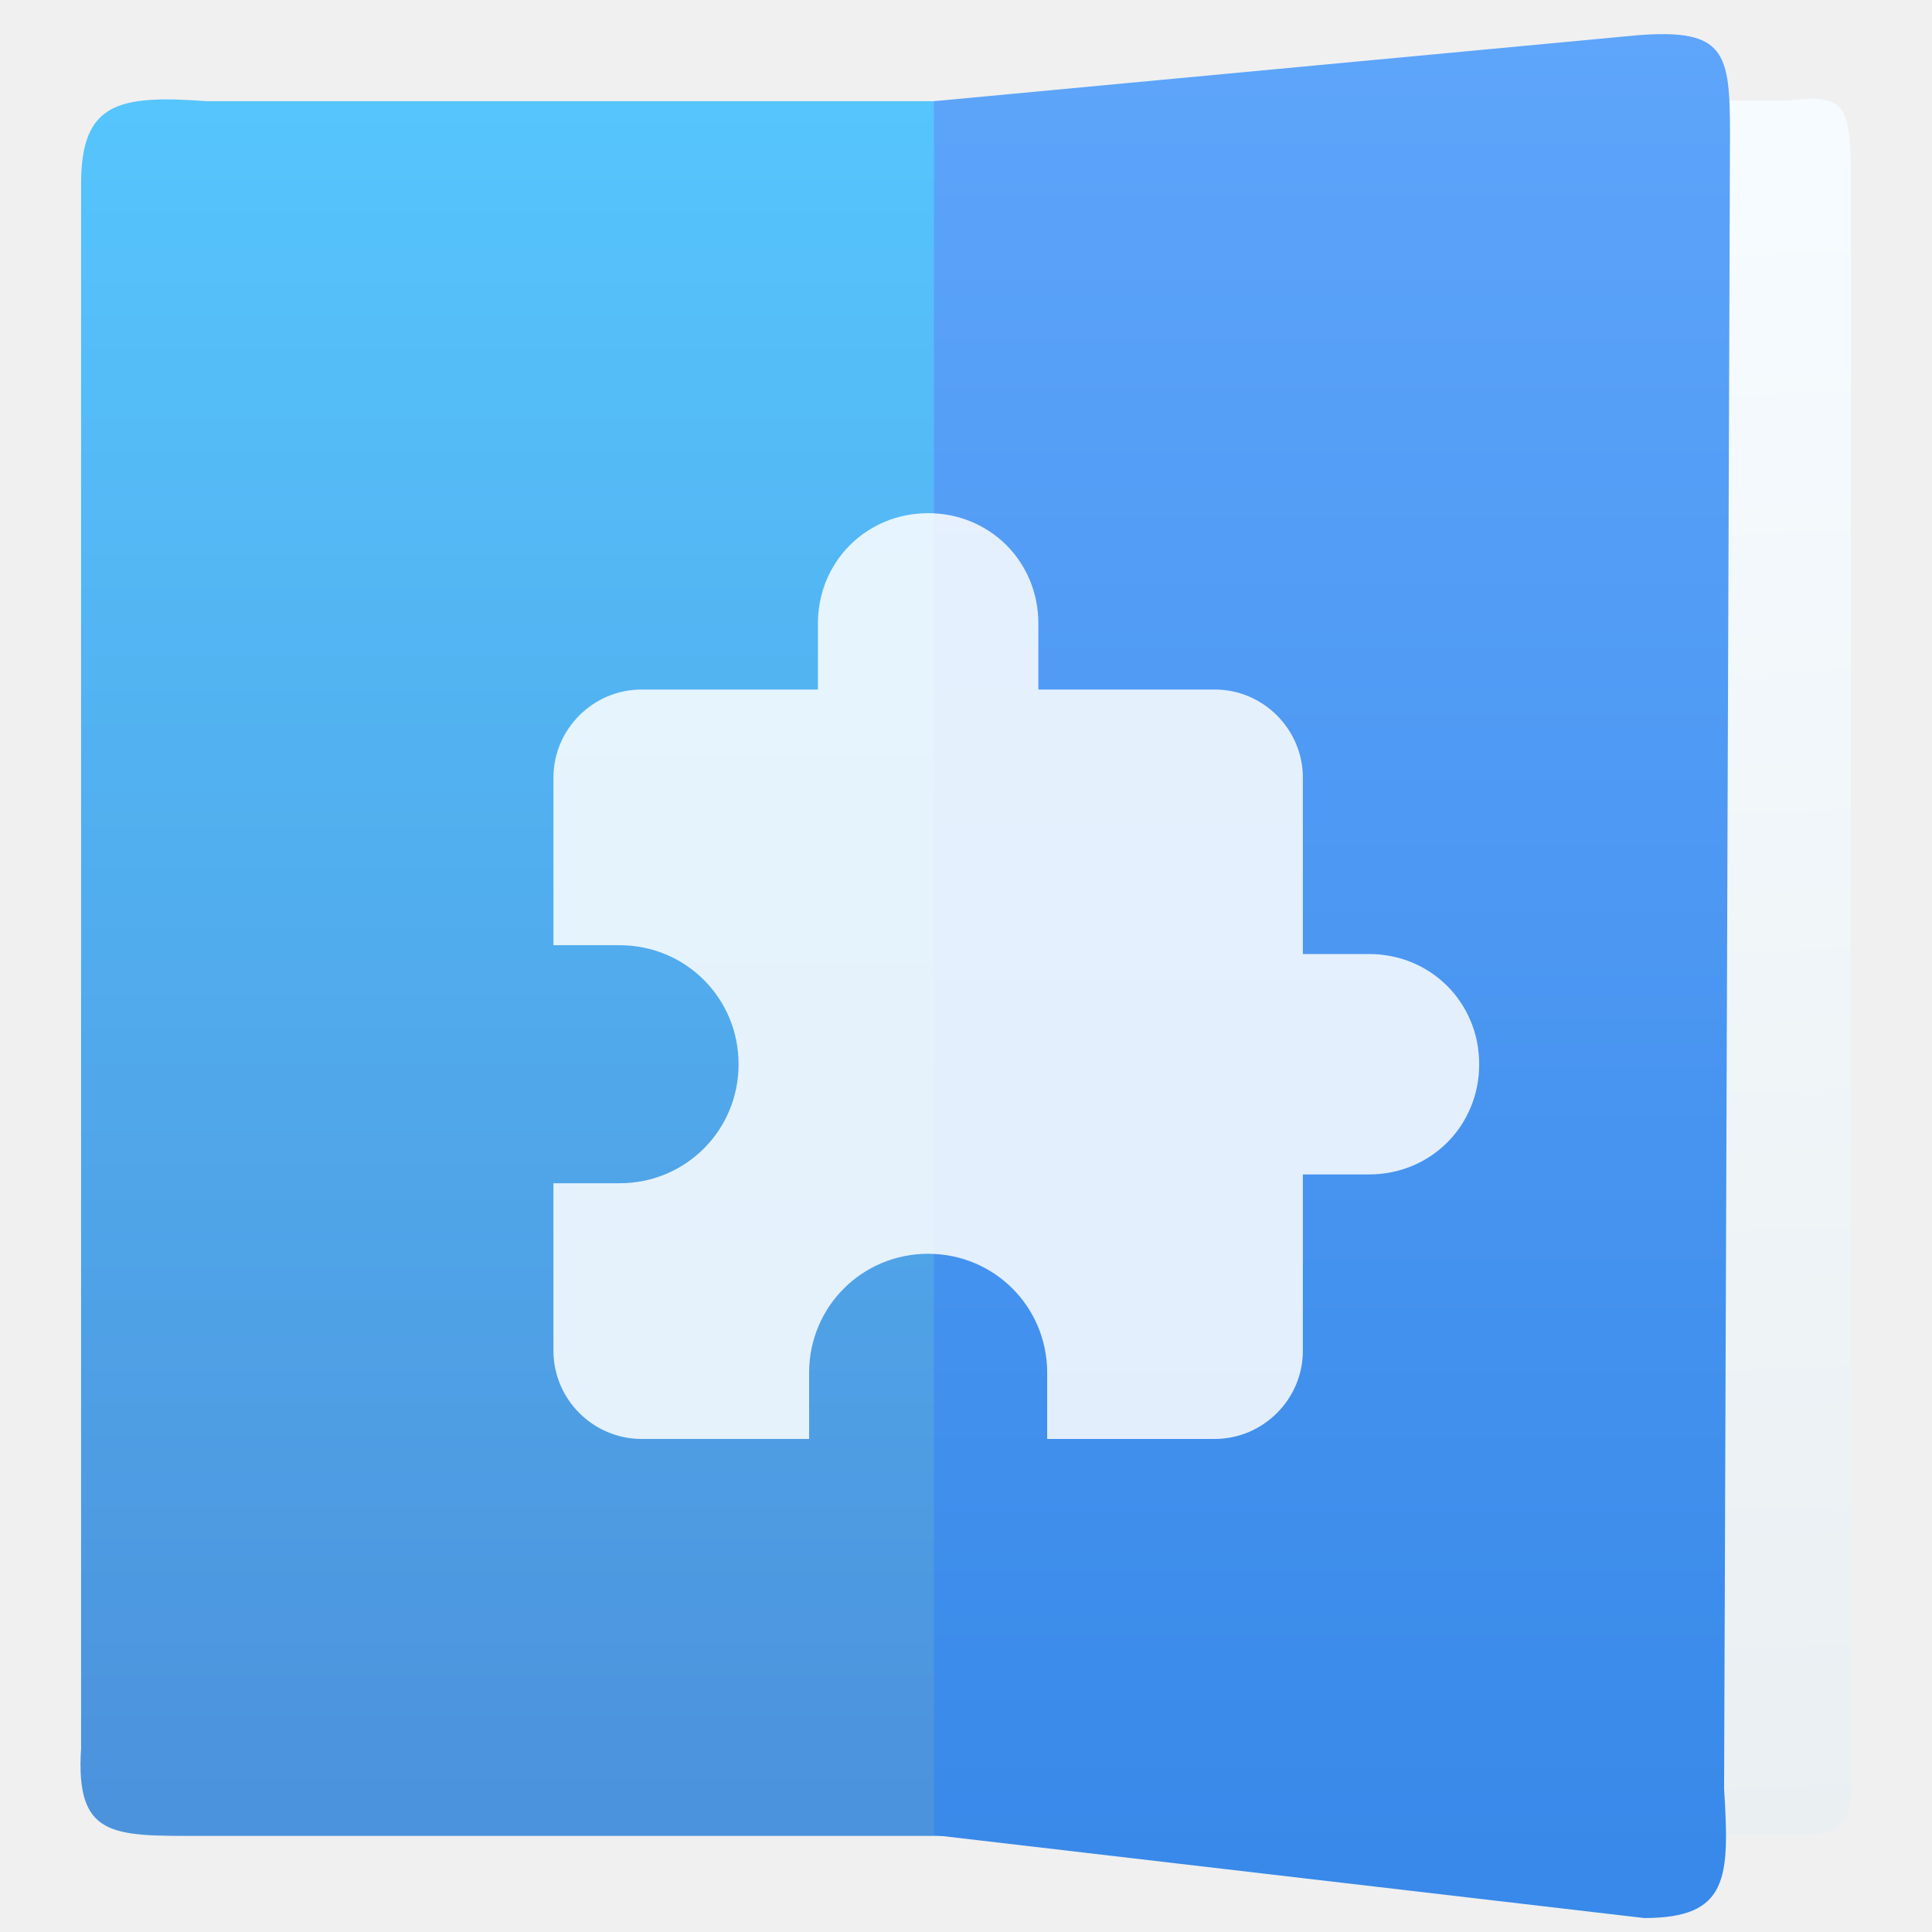
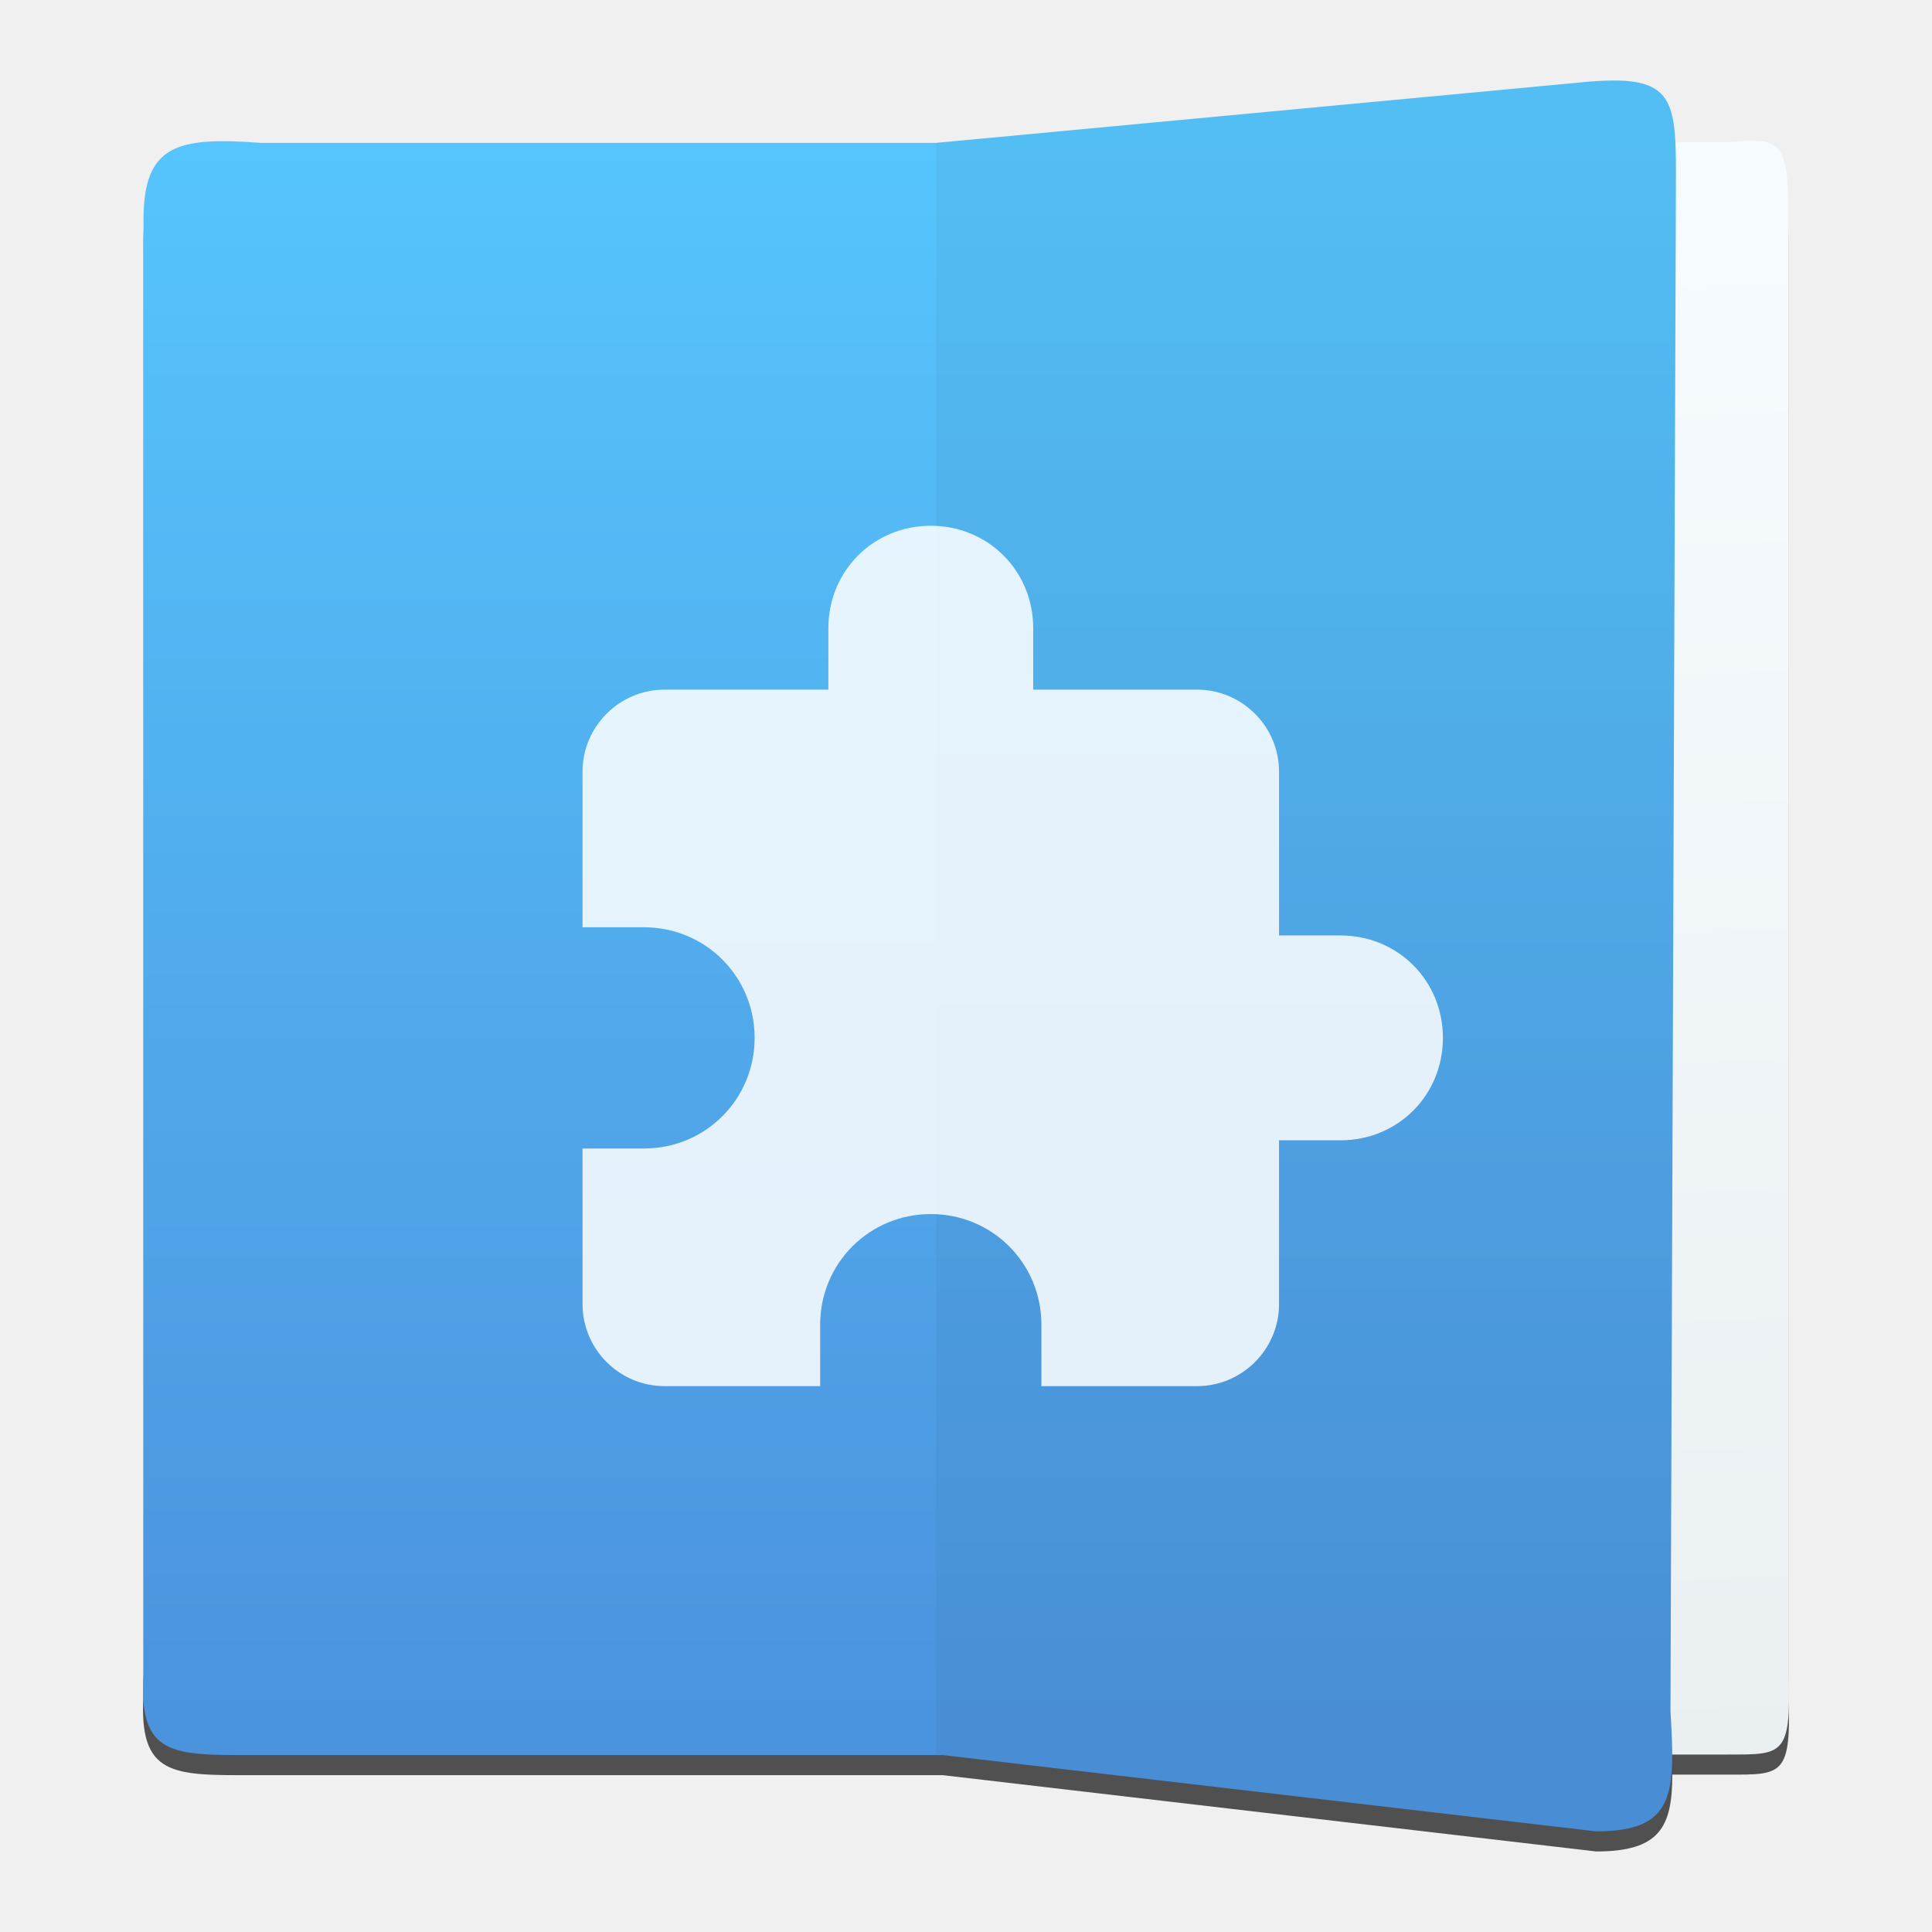
<svg xmlns="http://www.w3.org/2000/svg" xmlns:ns2="http://www.openswatchbook.org/uri/2009/osb" xmlns:xlink="http://www.w3.org/1999/xlink" width="48" height="48" id="svg5453" version="1.1">
  <defs id="defs5455">
    <linearGradient id="linearGradient4232">
      <stop style="stop-color:#3889e9;stop-opacity:1" offset="0" id="stop4234-0" />
      <stop style="stop-color:#5ea5fb;stop-opacity:1" offset="1" id="stop4236" />
    </linearGradient>
    <linearGradient id="linearGradient4422">
      <stop id="stop4424" offset="0" style="stop-color:#4c93dd;stop-opacity:1" />
      <stop id="stop4426" offset="1" style="stop-color:#56c5fd;stop-opacity:1" />
    </linearGradient>
    <linearGradient gradientUnits="userSpaceOnUse" y2="517.798" x2="399.571" y1="545.798" x1="399.571" id="linearGradient3426" xlink:href="#linearGradient4232" gradientTransform="matrix(1.470071,0,0,1.470071,-180.3949,-258.0498)" />
    <linearGradient ns2:paint="gradient" id="linearGradient4207">
      <stop id="stop3371" offset="0" style="stop-color:#3498db;stop-opacity:1;" />
      <stop id="stop3373" offset="1" style="stop-color:#3498db;stop-opacity:0;" />
    </linearGradient>
    <linearGradient gradientUnits="userSpaceOnUse" y2="267.75" x2="536" y1="267.75" x1="-0.5" id="linearGradient4356" xlink:href="#linearGradient4232" />
    <linearGradient y2="267.75" x2="536" y1="267.75" x1="-0.5" gradientUnits="userSpaceOnUse" id="linearGradient4364" xlink:href="#linearGradient4232" />
    <linearGradient y2="267.75" x2="536" y1="267.75" x1="-0.5" gradientUnits="userSpaceOnUse" id="linearGradient4366" xlink:href="#linearGradient4232" />
    <linearGradient y2="267.75" x2="536" y1="267.75" x1="-0.5" gradientUnits="userSpaceOnUse" id="linearGradient4368" xlink:href="#linearGradient4232" />
    <linearGradient y2="267.75" x2="536" y1="267.75" x1="-0.5" gradientUnits="userSpaceOnUse" id="linearGradient4370" xlink:href="#linearGradient4232" />
    <linearGradient y2="267.75" x2="536" y1="267.75" x1="-0.5" gradientUnits="userSpaceOnUse" id="linearGradient4372" xlink:href="#linearGradient4232" />
    <linearGradient y2="267.75" x2="536" y1="267.75" x1="-0.5" gradientUnits="userSpaceOnUse" id="linearGradient4374" xlink:href="#linearGradient4232" />
    <linearGradient y2="267.75" x2="536" y1="267.75" x1="-0.5" gradientUnits="userSpaceOnUse" id="linearGradient4376" xlink:href="#linearGradient4232" />
    <linearGradient y2="267.75" x2="536" y1="267.75" x1="-0.5" gradientUnits="userSpaceOnUse" id="linearGradient4378" xlink:href="#linearGradient4232" />
    <linearGradient y2="267.75" x2="536" y1="267.75" x1="-0.5" gradientUnits="userSpaceOnUse" id="linearGradient4380" xlink:href="#linearGradient4232" />
    <linearGradient y2="267.75" x2="536" y1="267.75" x1="-0.5" gradientUnits="userSpaceOnUse" id="linearGradient4382" xlink:href="#linearGradient4232" />
    <linearGradient y2="267.75" x2="536" y1="267.75" x1="-0.5" gradientUnits="userSpaceOnUse" id="linearGradient4384" xlink:href="#linearGradient4232" />
    <linearGradient y2="267.75" x2="536" y1="267.75" x1="-0.5" gradientUnits="userSpaceOnUse" id="linearGradient4386" xlink:href="#linearGradient4232" />
    <linearGradient y2="267.75" x2="536" y1="267.75" x1="-0.5" gradientUnits="userSpaceOnUse" id="linearGradient4388" xlink:href="#linearGradient4232" />
    <linearGradient y2="267.75" x2="536" y1="267.75" x1="-0.5" gradientUnits="userSpaceOnUse" id="linearGradient4390" xlink:href="#linearGradient4232" />
    <linearGradient y2="267.75" x2="536" y1="267.75" x1="-0.5" gradientUnits="userSpaceOnUse" id="linearGradient4392" xlink:href="#linearGradient4232" />
-     <linearGradient gradientTransform="matrix(1.81378,0,0,1.759273,368.2951,-1278.857)" gradientUnits="userSpaceOnUse" y2="1012.362" x2="17" y1="1036.362" x1="17" id="linearGradient4300-2" xlink:href="#linearGradient4422" />
+     <linearGradient gradientTransform="matrix(1.81378,0,0,1.759273,-16.27638,-1778.655)" gradientUnits="userSpaceOnUse" y2="1012.362" x2="17" y1="1036.362" x1="17" id="linearGradient4300-2" xlink:href="#linearGradient4422" />
    <linearGradient gradientTransform="matrix(1.213273,0,0,1.759273,388.2448,-1278.857)" gradientUnits="userSpaceOnUse" y2="1037.208" x2="34.117" y1="1013.622" x1="33.462" id="linearGradient4308" xlink:href="#linearGradient4320" />
-     <linearGradient gradientTransform="matrix(1.759273,0,0,1.759273,368.8456,-1278.857)" gradientUnits="userSpaceOnUse" y2="1011.362" x2="28" y1="1037.362" x1="28" id="linearGradient4286" xlink:href="#linearGradient4232" />
    <linearGradient id="linearGradient4320">
      <stop id="stop4322" offset="0" style="stop-color:#f6fbff;stop-opacity:1" />
      <stop id="stop4324" offset="1" style="stop-color:#eaeff2;stop-opacity:1" />
    </linearGradient>
  </defs>
  <g id="layer1" transform="translate(-384.5714,-499.798)">
-     <circle r="0" cy="523.731" cx="408.474" id="ellipse4233" style="opacity:1;fill:url(#linearGradient3426);fill-opacity:1;stroke:none;stroke-width:4;stroke-miterlimit:4;stroke-dasharray:none;stroke-dashoffset:0;stroke-opacity:1" />
-     <path style="opacity:1;fill:url(#linearGradient4300-2);fill-opacity:1;fill-rule:evenodd;stroke:none;stroke-width:1px;stroke-linecap:butt;stroke-linejoin:miter;stroke-opacity:1" d="m 389.54,545.411 20.472,0 -5.6e-4,-43.099 -20.29,5.3e-4 c -2.231,-0.165 -3.136,0.041 -3.136,2.062 l 0,38.865 c -0.14,2.218 0.785,2.171 2.955,2.171 z" id="path4248" />
-     <path style="opacity:1;fill:url(#linearGradient4308);fill-opacity:1;fill-rule:evenodd;stroke:none;stroke-width:1px;stroke-linecap:butt;stroke-linejoin:miter;stroke-opacity:1" d="m 428.942,545.397 -14.058,0 0,-43.099 14.058,0 c 1.493,-0.165 1.613,0.041 1.613,2.062 l 0,38.865 c 0.094,2.218 -0.161,2.171 -1.613,2.171 z" id="path4248-6" />
-     <path style="opacity:1;fill:url(#linearGradient4286);fill-opacity:1;fill-rule:evenodd;stroke:none;stroke-width:1px;stroke-linecap:butt;stroke-linejoin:miter;stroke-opacity:1" d="m 425.419,547.451 -17.645,-2.061 -4e-5,-43.078 17.498,-1.64 c 2.164,-0.165 2.281,0.43 2.281,2.452 l -0.147,41.112 c 0.136,2.218 0.118,3.215 -1.986,3.215 z" id="path4248-6-0" />
-     <g id="layer1-47" transform="matrix(0.7231078,0,0,0.7231078,120.1194,139.5481)" style="fill:#ffffff;fill-opacity:0.85">
-       <g style="fill:#ffffff;fill-opacity:0.85;stroke:url(#linearGradient4356);stroke-opacity:1" transform="matrix(0.05939711,0,0,0.05939711,387.6305,521.1234)" id="g4242">
-         <g transform="translate(-48.81302,-89.13681)" style="fill:#ffffff;fill-opacity:0.85;stroke:none;stroke-opacity:1" id="g4201">
-           <g style="fill:#ffffff;fill-opacity:0.85;stroke:none;stroke-opacity:1" id="extension">
-             <path style="fill:#ffffff;fill-opacity:0.85;stroke:none;stroke-opacity:1" d="m 471.75,255 -38.25,0 0,-102 c 0,-28.05 -22.95,-51 -51,-51 l -102,0 0,-38.25 C 280.5,28.05 252.45,0 216.75,0 181.05,0 153,28.05 153,63.75 L 153,102 51,102 C 22.95,102 0,124.95 0,153 l 0,96.9 38.25,0 c 38.25,0 68.85,30.6 68.85,68.85 0,38.25 -30.6,68.85 -68.85,68.85 l -38.25,0 0,96.9 c 0,28.05 22.95,51 51,51 l 96.9,0 0,-38.25 c 0,-38.25 30.6,-68.85 68.85,-68.85 38.25,0 68.85,30.6 68.85,68.85 l 0,38.25 96.9,0 c 28.05,0 51,-22.95 51,-51 l 0,-102 38.25,0 c 35.7,0 63.75,-28.05 63.75,-63.75 0,-35.7 -28.05,-63.75 -63.75,-63.75 z" id="path4204" />
+     <g id="g4250">
+       <path id="path5880" d="m 424.76,502.3 c -0.195,0 -0.417,0 -0.669,0.023 l -16.262,1.524 -16.778,0 c -2.074,-0.154 -2.914,0.038 -2.914,1.917 l 0,36.12 c -0.13,2.062 0.729,2.018 2.746,2.018 l 17.117,0 16.229,1.895 c 1.573,0 1.891,-0.601 1.89,-1.909 l 1.384,0 c 1.349,0 1.586,0.044 1.499,-2.018 l 0,-36.121 c 0,-1.879 -0.112,-2.07 -1.499,-1.917 l -1.306,0 c -0.054,-1.075 -0.307,-1.511 -1.436,-1.535 z" style="opacity:1;fill:#000000;fill-opacity:0.667;fill-rule:evenodd;stroke:none;stroke-width:1px;stroke-linecap:butt;stroke-linejoin:miter;stroke-opacity:1" />
+       <circle style="opacity:1;fill:url(#linearGradient3426);fill-opacity:1;stroke:none;stroke-width:4;stroke-miterlimit:4;stroke-dasharray:none;stroke-dashoffset:0;stroke-opacity:1" id="ellipse4233" cx="408.474" cy="523.731" r="0" />
+       <g transform="matrix(0.9293684,0,0,0.9293684,28.85724,36.51474)" id="g4223">
+         <g id="g4217">
+           <path id="path4248-6" d="m 428.942,545.397 -14.058,0 0,-43.099 14.058,0 c 1.493,-0.165 1.613,0.041 1.613,2.062 l 0,38.865 c 0.094,2.218 -0.161,2.171 -1.613,2.171 z" style="opacity:1;fill:url(#linearGradient4308);fill-opacity:1;fill-rule:evenodd;stroke:none;stroke-width:1px;stroke-linecap:butt;stroke-linejoin:miter;stroke-opacity:1" />
+           <g id="g4213">
+             <path style="opacity:1;fill:url(#linearGradient4300-2);fill-opacity:1;fill-rule:evenodd;stroke:none;stroke-width:1px;stroke-linecap:butt;stroke-linejoin:miter;stroke-opacity:1" d="m 41.42,0.848 c -0.21,-0.004 -0.448,0.005 -0.719,0.025 l -17.498,1.641 -18.053,0 c -2.231,-0.165 -3.137,0.041 -3.137,2.062 l 0,38.865 c -0.14,2.218 0.785,2.172 2.955,2.172 l 18.418,0 17.461,2.039 c 2.104,0 2.122,-0.996 1.986,-3.215 L 42.98,3.326 c 0,-1.769 -0.088,-2.448 -1.561,-2.479 z" transform="translate(384.5714,499.798)" id="path4248" />
+             <path style="opacity:1;fill:#000000;fill-opacity:0.039;fill-rule:evenodd;stroke:none;stroke-width:1px;stroke-linecap:butt;stroke-linejoin:miter;stroke-opacity:1" d="m 425.419,547.451 -17.645,-2.061 -4e-5,-43.078 17.498,-1.64 c 2.164,-0.165 2.281,0.43 2.281,2.452 l -0.147,41.112 c 0.136,2.218 0.118,3.215 -1.986,3.215 z" id="path4248-6-0" />
          </g>
        </g>
-         <g style="fill:#ffffff;fill-opacity:0.85;stroke:url(#linearGradient4364);stroke-opacity:1" id="g4206" />
-         <g style="fill:#ffffff;fill-opacity:0.85;stroke:url(#linearGradient4366);stroke-opacity:1" id="g4208" />
-         <g style="fill:#ffffff;fill-opacity:0.85;stroke:url(#linearGradient4368);stroke-opacity:1" id="g4210" />
-         <g style="fill:#ffffff;fill-opacity:0.85;stroke:url(#linearGradient4370);stroke-opacity:1" id="g4212" />
-         <g style="fill:#ffffff;fill-opacity:0.85;stroke:url(#linearGradient4372);stroke-opacity:1" id="g4214" />
-         <g style="fill:#ffffff;fill-opacity:0.85;stroke:url(#linearGradient4374);stroke-opacity:1" id="g4216" />
-         <g style="fill:#ffffff;fill-opacity:0.85;stroke:url(#linearGradient4376);stroke-opacity:1" id="g4218" />
-         <g style="fill:#ffffff;fill-opacity:0.85;stroke:url(#linearGradient4378);stroke-opacity:1" id="g4220" />
-         <g style="fill:#ffffff;fill-opacity:0.85;stroke:url(#linearGradient4380);stroke-opacity:1" id="g4222" />
-         <g style="fill:#ffffff;fill-opacity:0.85;stroke:url(#linearGradient4382);stroke-opacity:1" id="g4224" />
-         <g style="fill:#ffffff;fill-opacity:0.85;stroke:url(#linearGradient4384);stroke-opacity:1" id="g4226" />
-         <g style="fill:#ffffff;fill-opacity:0.85;stroke:url(#linearGradient4386);stroke-opacity:1" id="g4228" />
-         <g style="fill:#ffffff;fill-opacity:0.85;stroke:url(#linearGradient4388);stroke-opacity:1" id="g4230" />
-         <g style="fill:#ffffff;fill-opacity:0.85;stroke:url(#linearGradient4390);stroke-opacity:1" id="g4232" />
-         <g style="fill:#ffffff;fill-opacity:0.85;stroke:url(#linearGradient4392);stroke-opacity:1" id="g4234" />
+         <g id="layer1-47" transform="matrix(0.7231078,0,0,0.7231078,120.1194,139.5481)" style="fill:#ffffff;fill-opacity:0.85">
+           <g style="fill:#ffffff;fill-opacity:0.85;stroke:url(#linearGradient4356);stroke-opacity:1" transform="matrix(0.05939711,0,0,0.05939711,387.6305,521.1234)" id="g4242">
+             <g transform="translate(-48.81302,-89.13681)" style="fill:#ffffff;fill-opacity:0.85;stroke:none;stroke-opacity:1" id="g4201">
+               <g style="fill:#ffffff;fill-opacity:0.85;stroke:none;stroke-opacity:1" id="extension">
+                 <path style="fill:#ffffff;fill-opacity:0.85;stroke:none;stroke-opacity:1" d="m 471.75,255 -38.25,0 0,-102 c 0,-28.05 -22.95,-51 -51,-51 l -102,0 0,-38.25 C 280.5,28.05 252.45,0 216.75,0 181.05,0 153,28.05 153,63.75 L 153,102 51,102 C 22.95,102 0,124.95 0,153 l 0,96.9 38.25,0 c 38.25,0 68.85,30.6 68.85,68.85 0,38.25 -30.6,68.85 -68.85,68.85 l -38.25,0 0,96.9 c 0,28.05 22.95,51 51,51 l 96.9,0 0,-38.25 c 0,-38.25 30.6,-68.85 68.85,-68.85 38.25,0 68.85,30.6 68.85,68.85 l 0,38.25 96.9,0 c 28.05,0 51,-22.95 51,-51 l 0,-102 38.25,0 c 35.7,0 63.75,-28.05 63.75,-63.75 0,-35.7 -28.05,-63.75 -63.75,-63.75 z" id="path4204" />
+               </g>
+             </g>
+             <g style="fill:#ffffff;fill-opacity:0.85;stroke:url(#linearGradient4364);stroke-opacity:1" id="g4206" />
+             <g style="fill:#ffffff;fill-opacity:0.85;stroke:url(#linearGradient4366);stroke-opacity:1" id="g4208" />
+             <g style="fill:#ffffff;fill-opacity:0.85;stroke:url(#linearGradient4368);stroke-opacity:1" id="g4210" />
+             <g style="fill:#ffffff;fill-opacity:0.85;stroke:url(#linearGradient4370);stroke-opacity:1" id="g4212" />
+             <g style="fill:#ffffff;fill-opacity:0.85;stroke:url(#linearGradient4372);stroke-opacity:1" id="g4214" />
+             <g style="fill:#ffffff;fill-opacity:0.85;stroke:url(#linearGradient4374);stroke-opacity:1" id="g4216" />
+             <g style="fill:#ffffff;fill-opacity:0.85;stroke:url(#linearGradient4376);stroke-opacity:1" id="g4218" />
+             <g style="fill:#ffffff;fill-opacity:0.85;stroke:url(#linearGradient4378);stroke-opacity:1" id="g4220" />
+             <g style="fill:#ffffff;fill-opacity:0.85;stroke:url(#linearGradient4380);stroke-opacity:1" id="g4222" />
+             <g style="fill:#ffffff;fill-opacity:0.85;stroke:url(#linearGradient4382);stroke-opacity:1" id="g4224" />
+             <g style="fill:#ffffff;fill-opacity:0.85;stroke:url(#linearGradient4384);stroke-opacity:1" id="g4226" />
+             <g style="fill:#ffffff;fill-opacity:0.85;stroke:url(#linearGradient4386);stroke-opacity:1" id="g4228" />
+             <g style="fill:#ffffff;fill-opacity:0.85;stroke:url(#linearGradient4388);stroke-opacity:1" id="g4230" />
+             <g style="fill:#ffffff;fill-opacity:0.85;stroke:url(#linearGradient4390);stroke-opacity:1" id="g4232" />
+             <g style="fill:#ffffff;fill-opacity:0.85;stroke:url(#linearGradient4392);stroke-opacity:1" id="g4234" />
+           </g>
+         </g>
      </g>
    </g>
  </g>
</svg>
